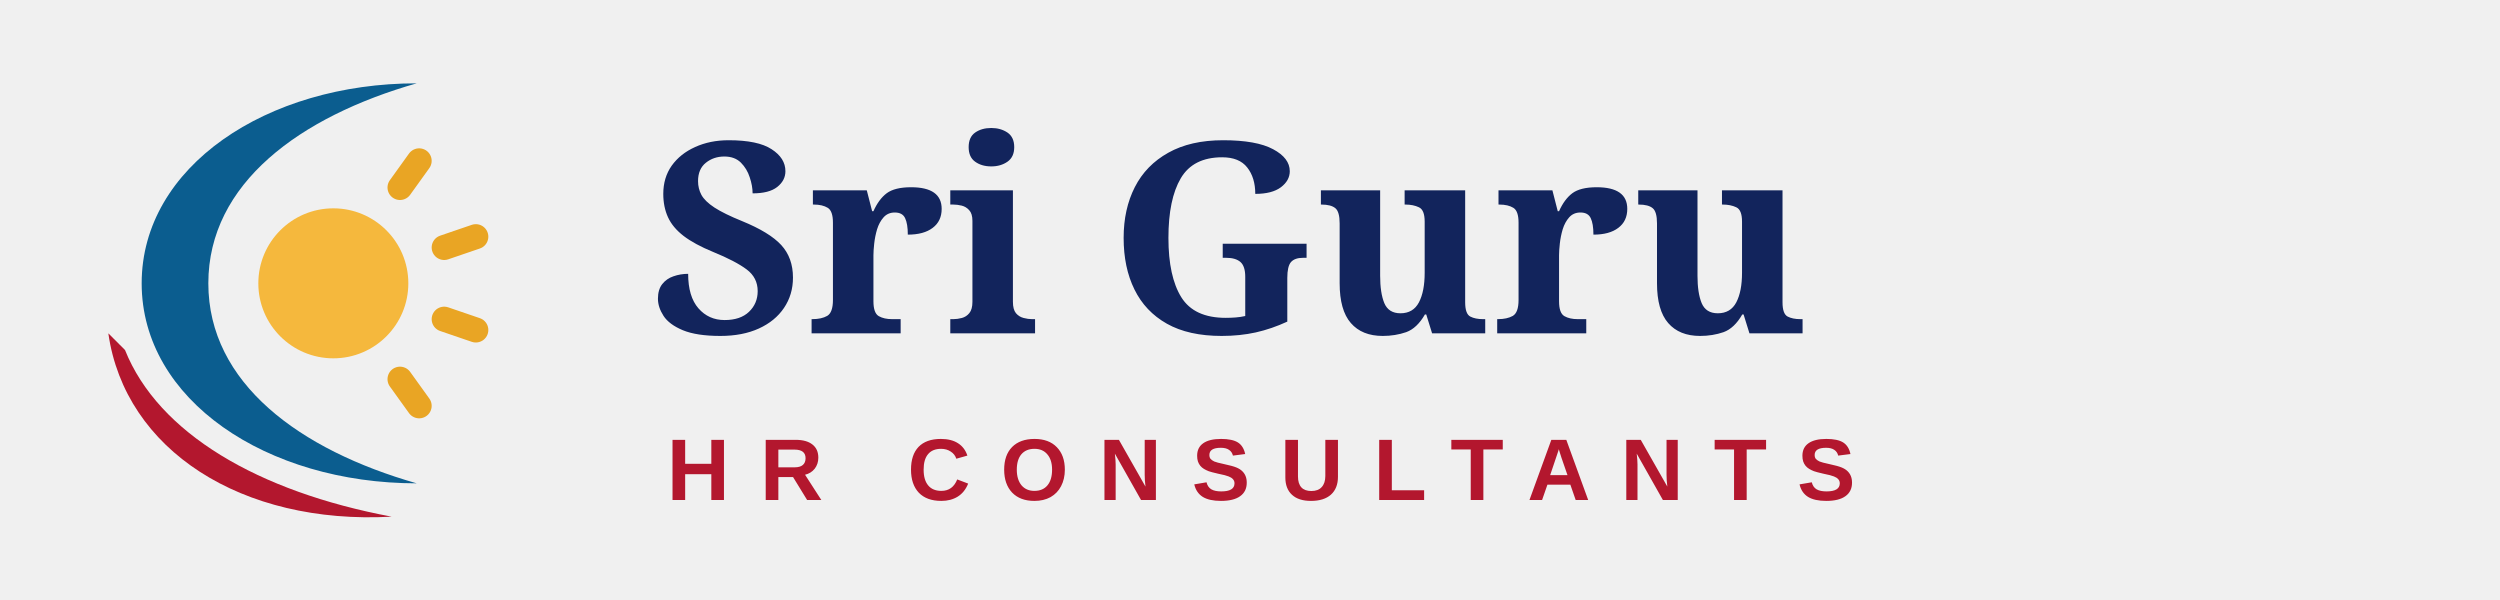
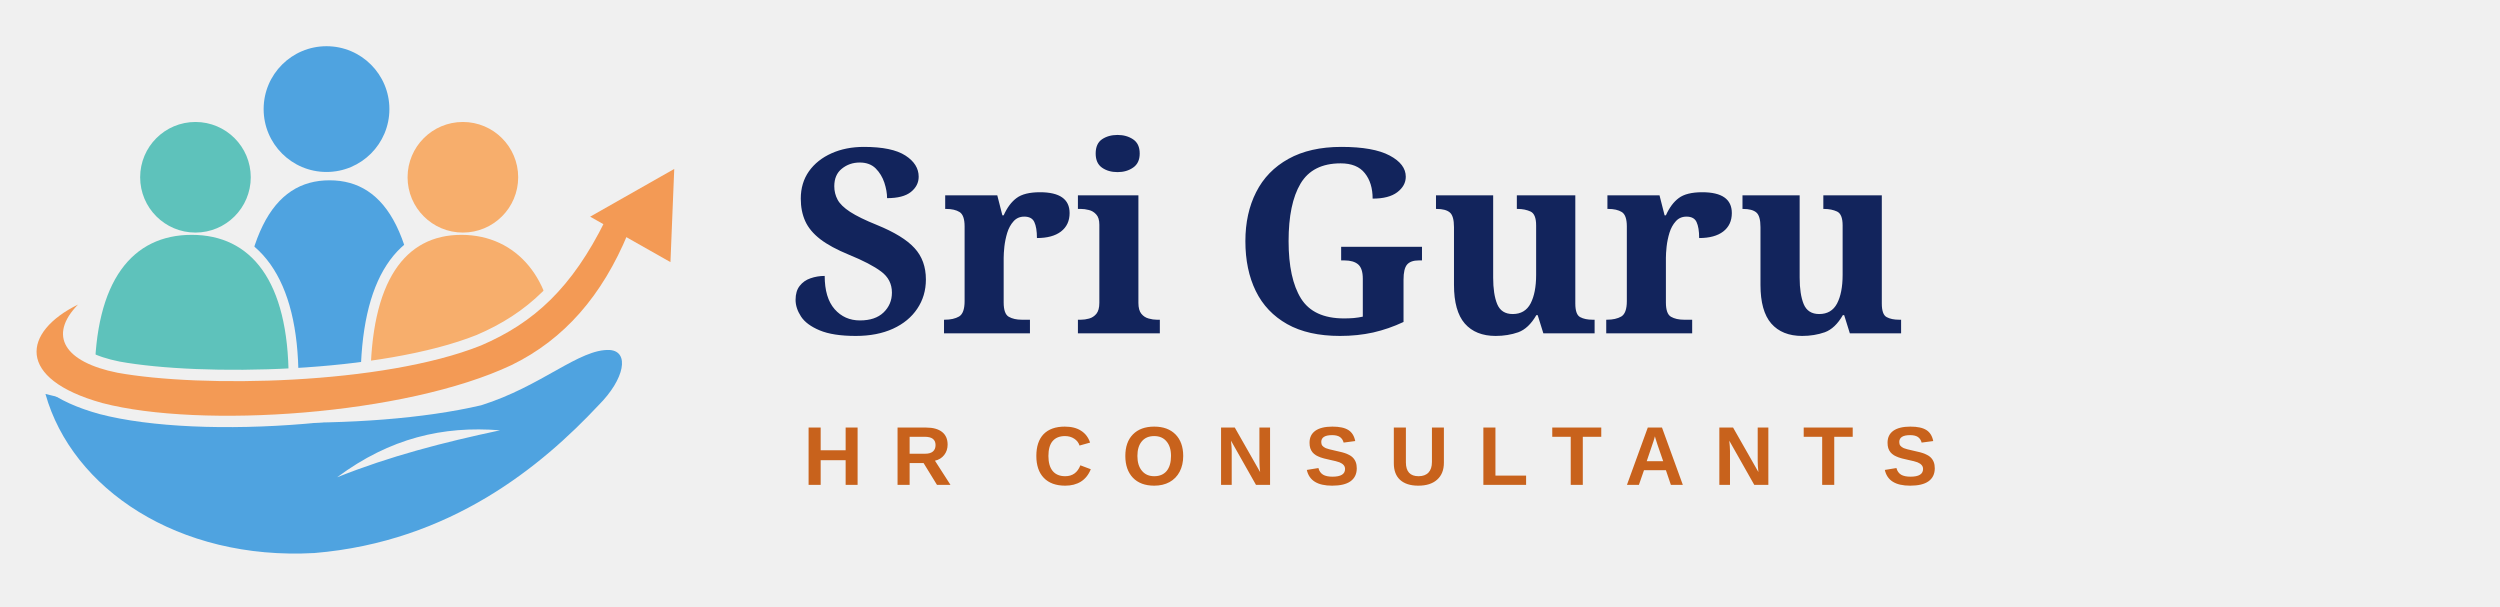
- <svg xmlns="http://www.w3.org/2000/svg" viewBox="0 0 300 72">
-   <g transform="translate(4 2)">
-     <g stroke="#e9a524" stroke-width="3" stroke-linecap="round">
-       <path d="M44 20.5l2.3-3.2M49.3 27.7l3.8-1.3M49.3 36.3l3.8 1.3M44 43.5l2.3 3.2" />
+ <svg xmlns="http://www.w3.org/2000/svg" viewBox="0 0 330 80">
+   <defs>
+     <path id="sg-body-c" d="M38 63C38 44 42.5 36.8 50 36.8S62 44 62 63z" />
+     <path id="sg-body-l" d="M19 63C19 50 24 44 31.8 44S44.6 50 44.6 63z" />
+     <path id="sg-body-r" d="M55.4 63.5C55.4 50 60 44 67.4 44S79.6 50 79.6 58.5z" />
+     <path id="sg-band" d="M16.8 53.2C9.5 56.8 8.5 63 20 66.2C33 69.6 60 67.8 74 61.2C81 57.8 86 52 89.4 43.8L86.4 42.1C82 51 77 55.6 70 58.6C57 63.8 33 64.2 22 62.2C15 60.8 12.8 57.3 16.8 53.2z" />
+     <mask id="sg-gap-center" maskUnits="userSpaceOnUse" x="0" y="0" width="100" height="100">
+       <rect width="100" height="100" fill="#fff" />
+       <use href="#sg-body-l" fill="#000" stroke="#000" stroke-width="2.6" />
+       <use href="#sg-body-r" fill="#000" stroke="#000" stroke-width="2.6" />
+     </mask>
+     <mask id="sg-gap-band" maskUnits="userSpaceOnUse" x="0" y="0" width="100" height="100">
+       <rect width="100" height="100" fill="#fff" />
+       <use href="#sg-band" fill="#000" stroke="#000" stroke-width="3" />
+     </mask>
+   </defs>
+   <svg x="0" y="4" width="92" height="72" viewBox="7 17 91 72">
+     <g mask="url(#sg-gap-band)">
+       <g mask="url(#sg-gap-center)" fill="#4fa3e0">
+         <circle cx="49.6" cy="27.4" r="8.3" />
+         <use href="#sg-body-c" />
+       </g>
+       <circle cx="32.3" cy="36.4" r="7.3" fill="#5ec2bb" />
+       <use href="#sg-body-l" fill="#5ec2bb" />
+       <circle cx="67.6" cy="36.4" r="7.3" fill="#f7ae6c" />
+       <use href="#sg-body-r" fill="#f7ae6c" />
+       <path fill-rule="evenodd" fill="#4fa3e0" d="M12.5 65C30 69.5 55 70 70 66.5C78 64 83 59 87 59.2C89.6 59.4 89 63 85.5 66.5C78 74.5 66 84.5 48 86C30 87 16 77.5 12.5 65zM51 76C58 70.8 65 69.2 72.5 69.8C65 71.4 58 73.2 51 76z" />
    </g>
-     <circle cx="36" cy="32" r="9" fill="#f5b83d" />
-     <path d="M46 8C28 8 13 18 13 32s15 24 33 24C32 52 21 44 21 32s11-20 25-24z" fill="#0b5d8f" />
-     <path d="M9 38c2 14 16 23 34 22C27 57 15 50 11 40z" fill="#b3172e" />
-   </g>
-   <text x="78" y="40" font-family="Fraunces, Georgia, serif" font-size="32" font-weight="600" fill="#12245c">Sri Guru</text>
-   <text x="80" y="60" font-family="'Plus Jakarta Sans', Arial, sans-serif" font-size="10.5" font-weight="600" letter-spacing="3.6" fill="#b3172e">HR CONSULTANTS</text>
+     <use href="#sg-band" fill="#f39a55" />
+     <path d="M95.5 35.3L84.4 41.6L95 47.6z" fill="#f39a55" />
+   </svg>
+   <text x="104" y="44" font-family="Fraunces, Georgia, serif" font-size="34" font-weight="600" fill="#12245c">Sri Guru</text>
+   <text x="106" y="64" font-family="'Plus Jakarta Sans', Arial, sans-serif" font-size="11" font-weight="600" letter-spacing="3.8" fill="#c8621c">HR CONSULTANTS</text>
</svg>
